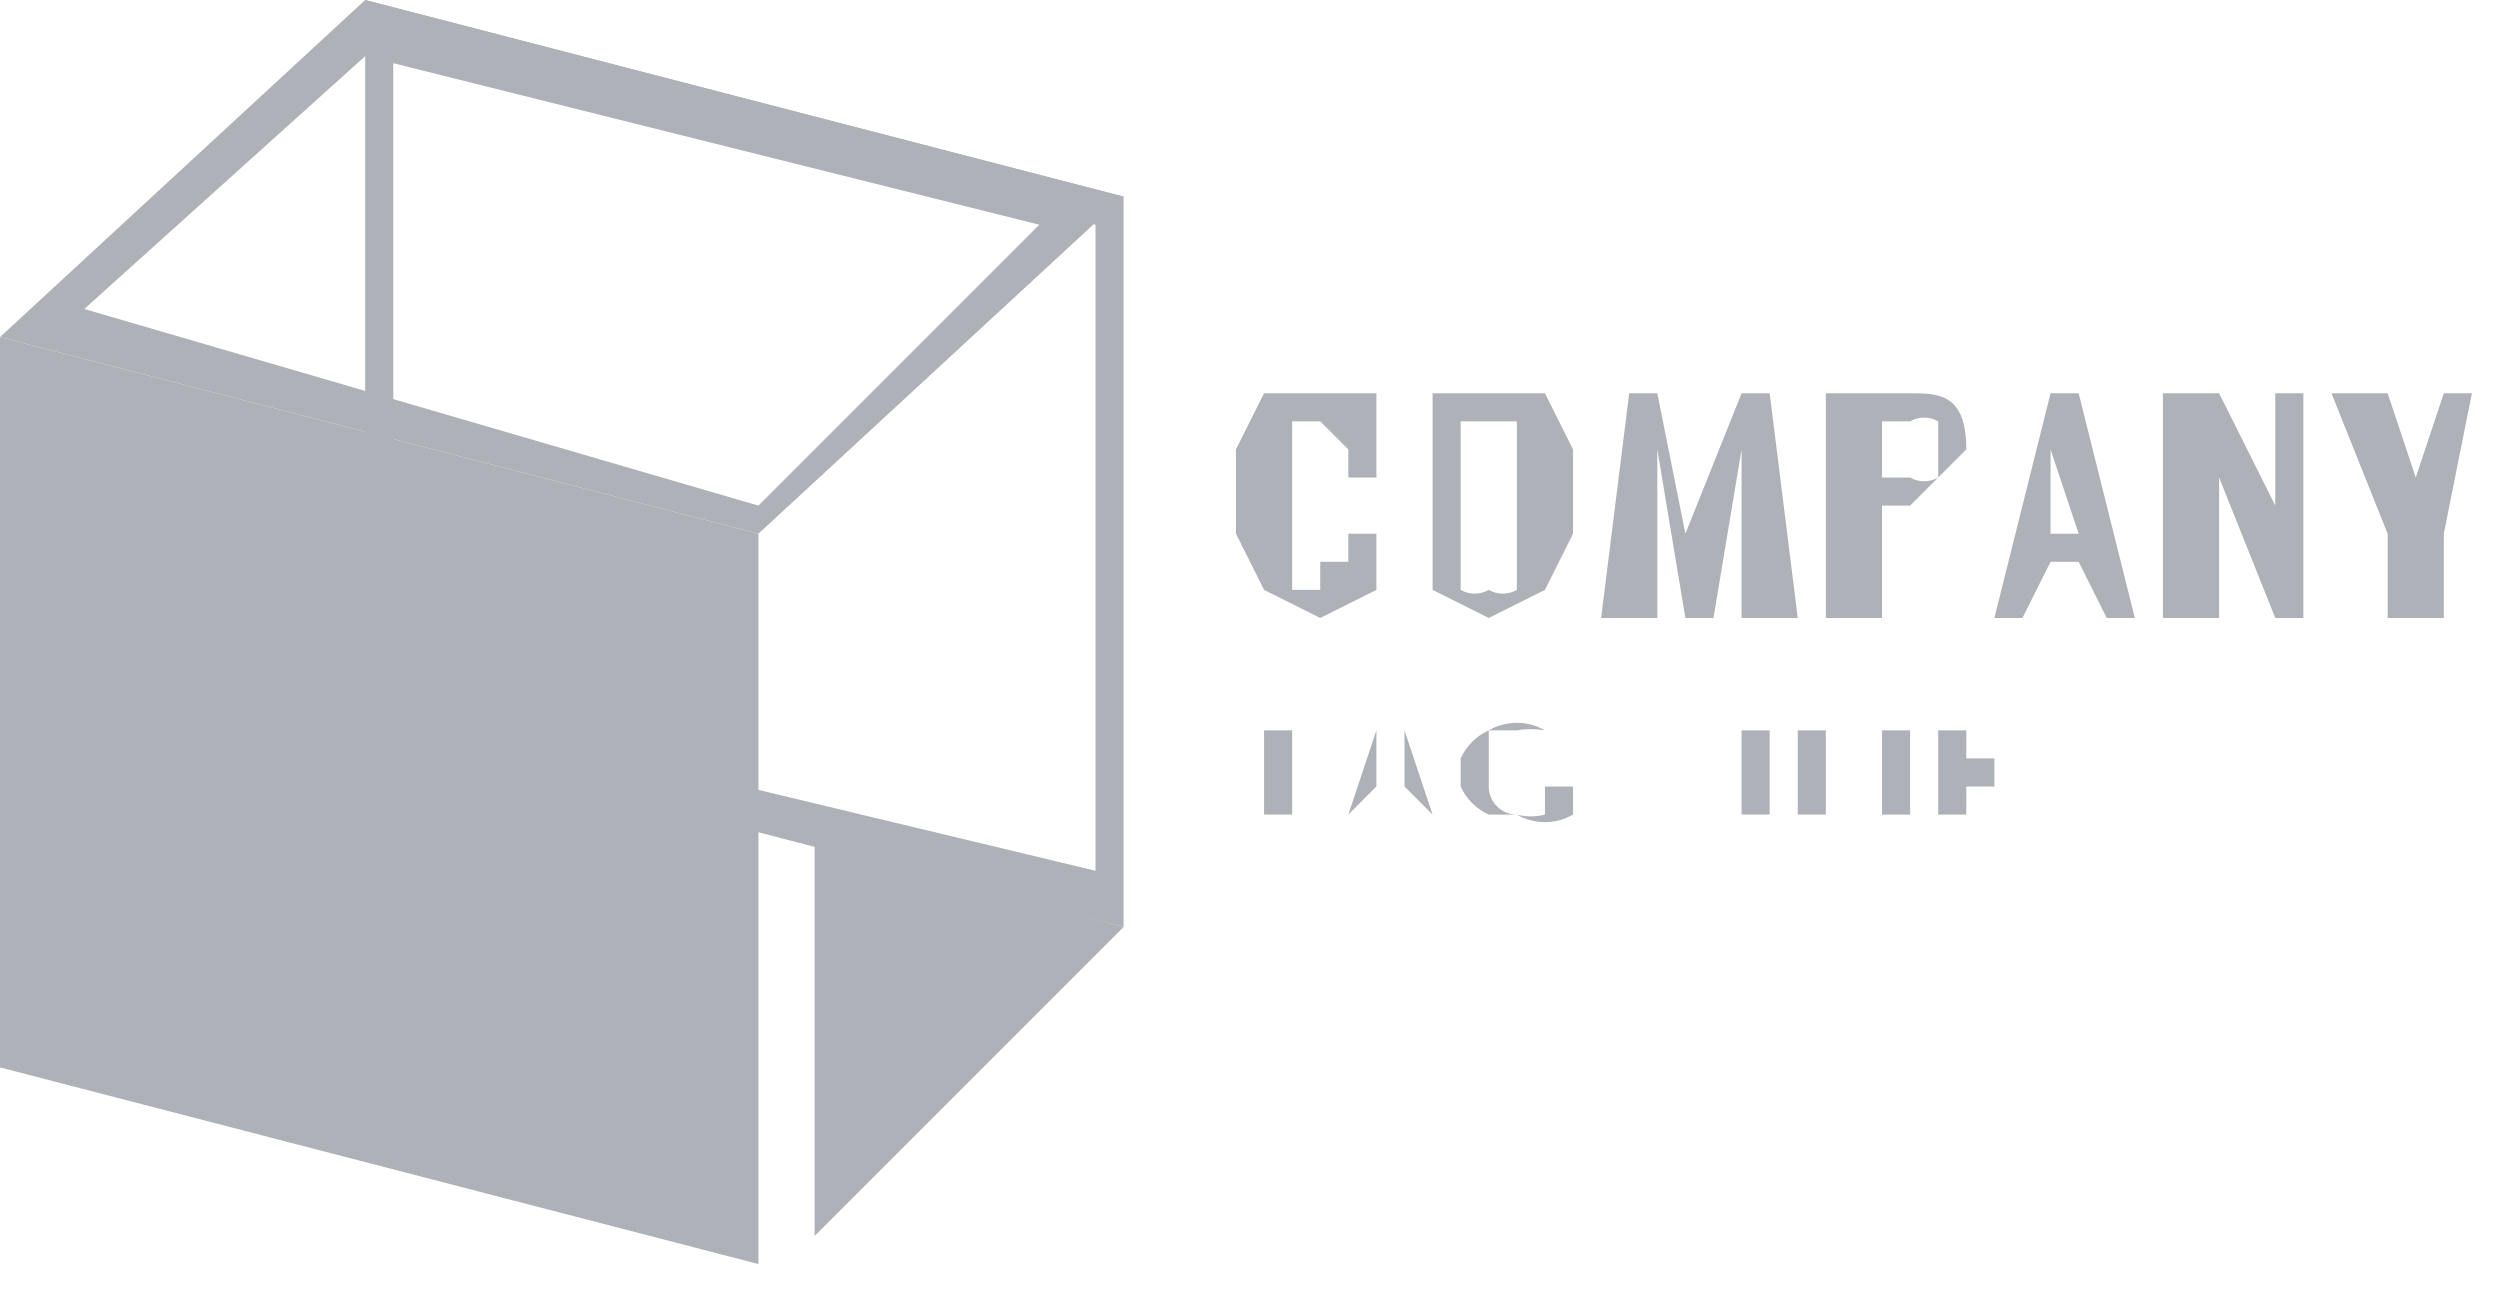
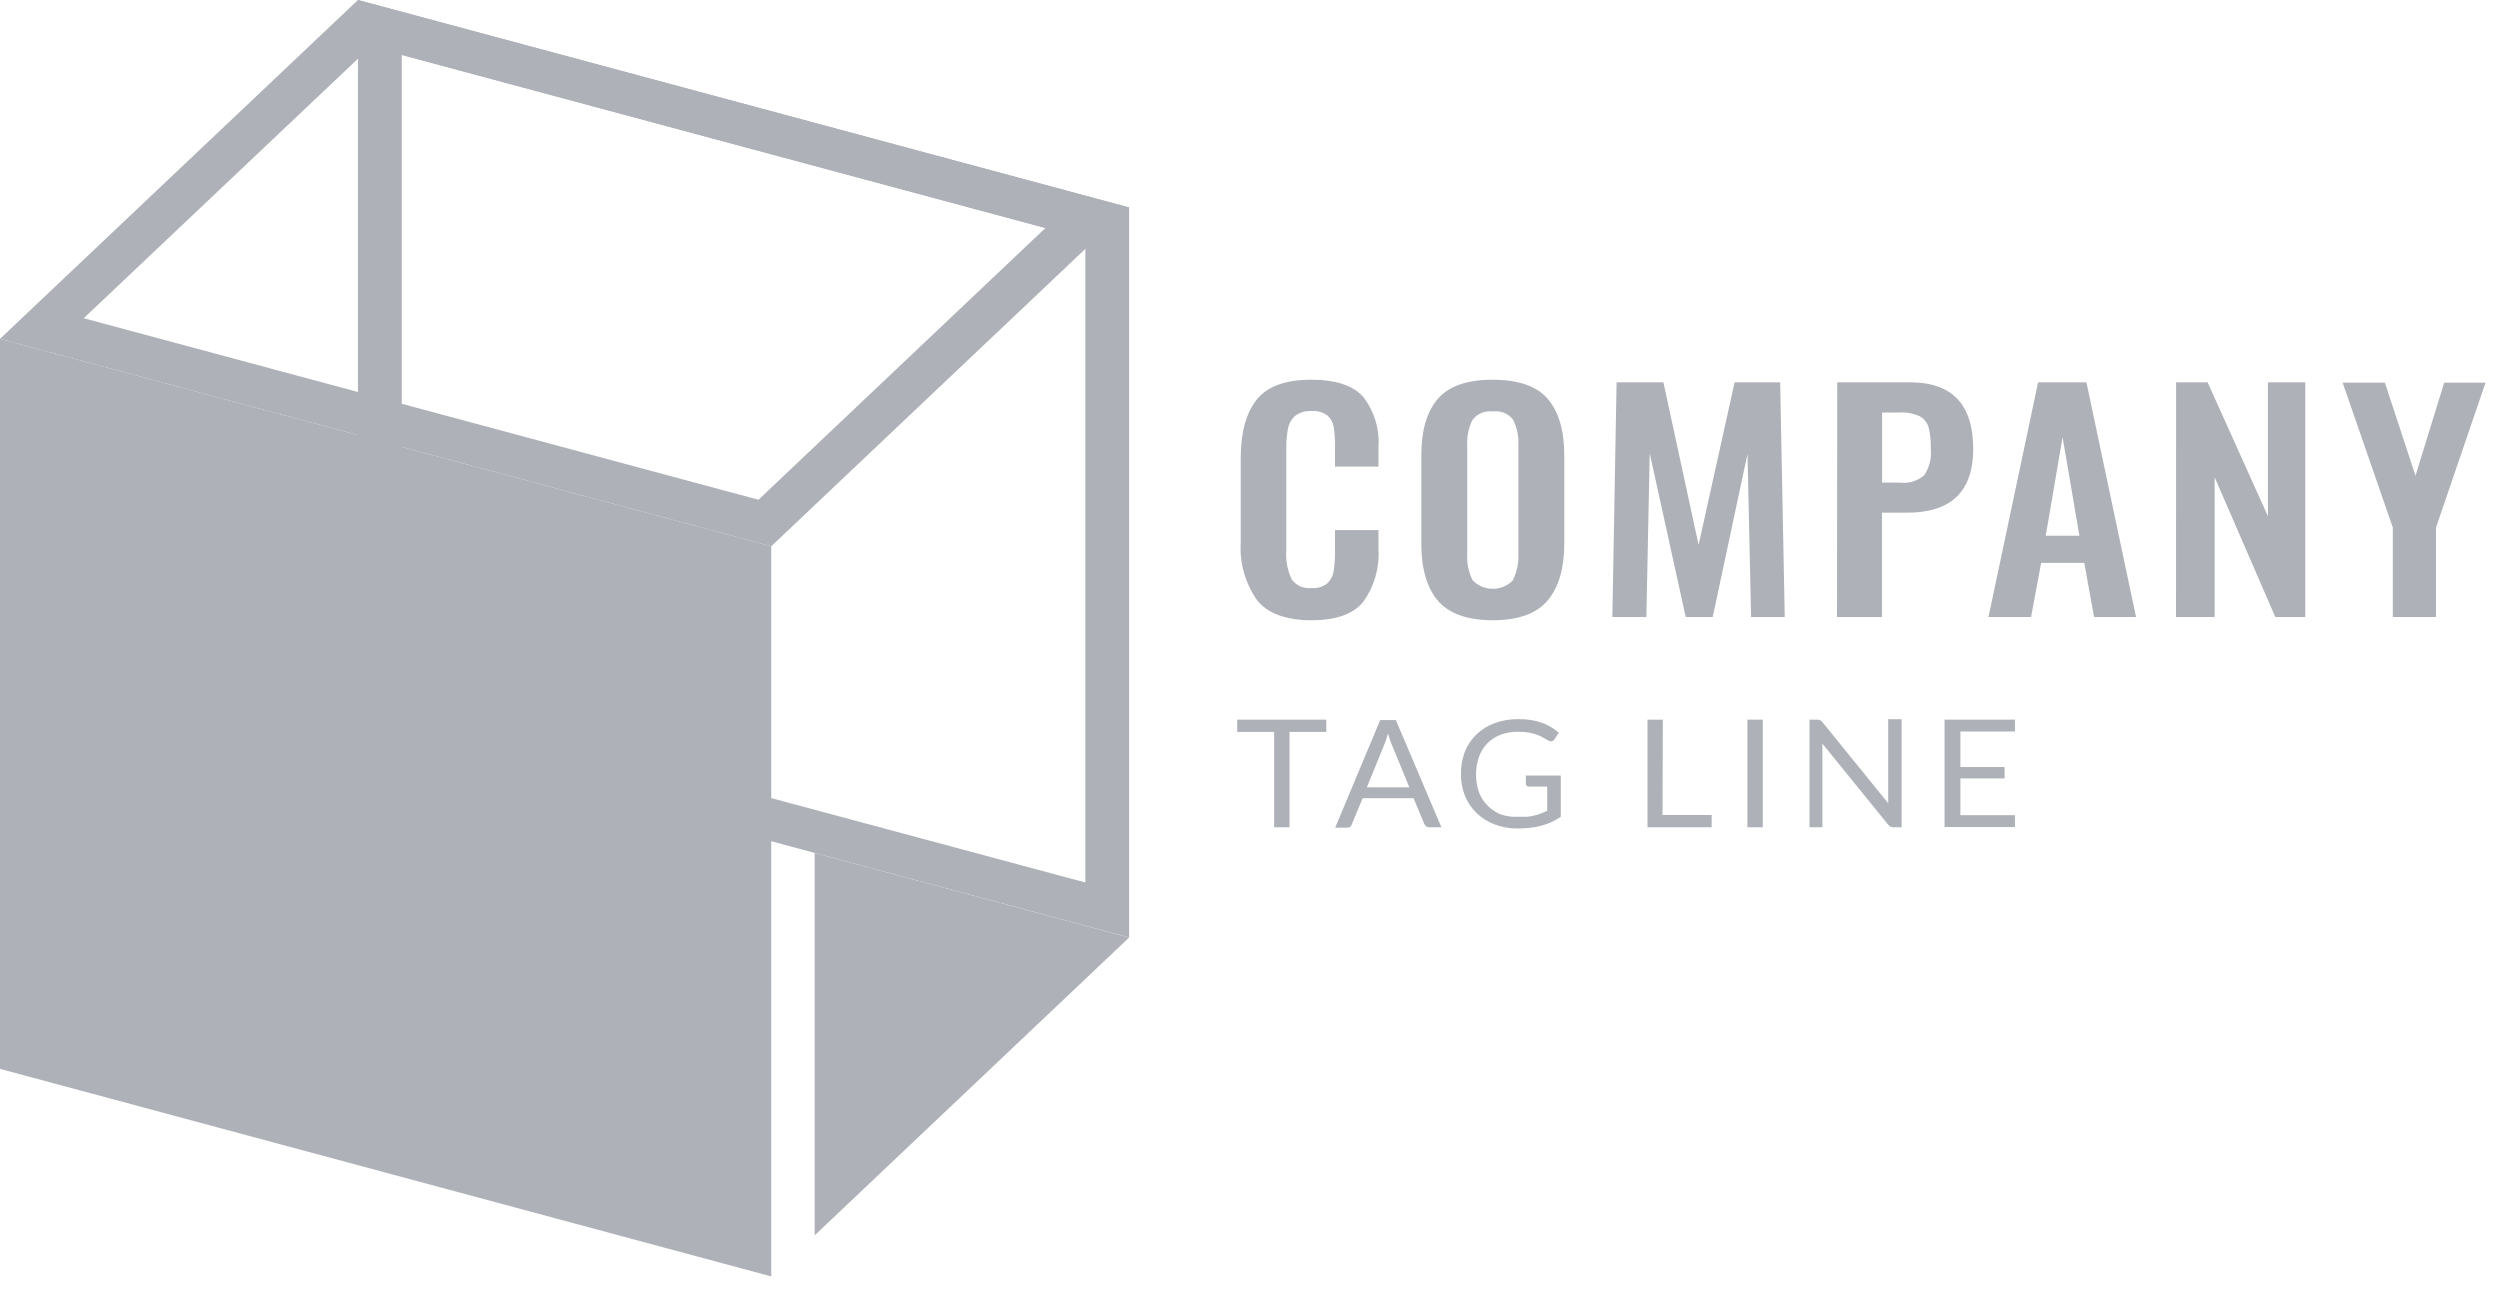
- <svg xmlns="http://www.w3.org/2000/svg" width="89" height="46" fill="none">
-   <path d="M45 21l-1-2v-3l1-2h4v3h-1v-1l-1-1h-1v6h1v-1h1v-1h1v2l-2 1-2-1zM51 21v-5-2h4l1 2v3l-1 2-2 1-2-1zm3 0v-5-1h-1-1v6a1 1 0 001 0 1 1 0 001 0zM58 14h1l1 5 2-5h1l1 8h-2v-6l-1 6h-1l-1-6v6h-2l1-8zM65 14h3c1 0 2 0 2 2l-2 2h-1v4h-2v-8zm3 3a1 1 0 001 0v-1-1a1 1 0 00-1 0h-1v2h1zM73 14h1l2 8h-1l-1-2h-1l-1 2h-1l2-8zm1 5l-1-3v3h1zM77 14h2l2 4v-4h1v8h-1l-2-5v5h-2v-8zM85 19l-2-5h2l1 3 1-3h1l-1 5v3h-2v-3zM47 26h-1v3h-1v-3h-1 3zM51 29l-1-1h-1l-1 1 1-3h1l1 3zm-2-1h1v-2h-1v2zM54 29a2 2 0 001 0v-1h-1 2v1a2 2 0 01-2 0h-1a2 2 0 01-1-1v-1a2 2 0 011-1h1a3 3 0 011 0 2 2 0 00-2 0v2a1 1 0 001 1zM59 29h2-2v-3 3zM63 29h-1v-3h1v3zM65 26l2 3v-3h1v3h-1l-2-3v3h-1v-3h1zM72 26h-2v1h1v1h-1v1h2-3v-3h3zM14 2l25 6v23l-25-6V2zm-1-2v26l27 7V7L13 0z" fill="#AFB1B8" />
-   <path d="M27 45L0 38V12l27 7v26z" fill="#AFB1B8" />
-   <path d="M13 2l24 6-10 10-24-7 10-9zm0-2L0 12l27 7L40 7 13 0zM29 44l11-11-11-3v14z" fill="#AFB1B8" />
+ <svg xmlns="http://www.w3.org/2000/svg" width="89" height="46" viewBox="0 0 89 46" fill="none">
+   <path d="M44.74 21.353C44.322 20.743 44.123 20.022 44.17 19.296V16.314C44.17 15.399 44.359 14.704 44.737 14.229C45.115 13.754 45.765 13.517 46.686 13.519C47.551 13.519 48.165 13.721 48.529 14.126C48.925 14.642 49.118 15.273 49.074 15.91V16.611H47.526V15.901C47.531 15.668 47.516 15.436 47.481 15.206C47.458 15.049 47.38 14.903 47.26 14.793C47.101 14.675 46.9 14.617 46.699 14.633C46.487 14.618 46.276 14.678 46.109 14.803C45.974 14.924 45.884 15.084 45.852 15.258C45.808 15.501 45.788 15.748 45.792 15.995V19.615C45.767 19.964 45.836 20.313 45.99 20.631C46.067 20.739 46.174 20.824 46.299 20.878C46.424 20.931 46.562 20.951 46.699 20.935C46.897 20.95 47.094 20.891 47.247 20.771C47.373 20.652 47.454 20.498 47.477 20.331C47.514 20.091 47.53 19.848 47.526 19.606V18.871H49.074V19.542C49.117 20.206 48.929 20.864 48.538 21.417C48.182 21.86 47.577 22.081 46.686 22.081C45.795 22.081 45.122 21.845 44.74 21.353Z" fill="#AFB1B8" />
+   <path d="M51.186 21.384C50.795 20.919 50.599 20.243 50.599 19.348V16.21C50.599 15.324 50.795 14.654 51.186 14.199C51.577 13.744 52.23 13.517 53.147 13.519C54.057 13.519 54.708 13.746 55.099 14.199C55.49 14.654 55.688 15.324 55.688 16.21V19.348C55.688 20.234 55.49 20.913 55.092 21.381C54.695 21.848 54.048 22.081 53.147 22.081C52.246 22.081 51.58 21.845 51.186 21.384ZM53.868 20.631C54.008 20.34 54.072 20.022 54.054 19.703V15.861C54.072 15.549 54.009 15.236 53.871 14.951C53.793 14.841 53.683 14.755 53.555 14.701C53.427 14.647 53.286 14.629 53.147 14.648C53.008 14.629 52.866 14.648 52.738 14.702C52.609 14.755 52.499 14.842 52.419 14.951C52.279 15.235 52.215 15.548 52.234 15.861V19.721C52.214 20.04 52.278 20.359 52.419 20.649C52.51 20.747 52.621 20.826 52.746 20.88C52.871 20.933 53.007 20.961 53.144 20.961C53.281 20.961 53.417 20.933 53.542 20.88C53.666 20.826 53.778 20.747 53.868 20.649V20.631Z" fill="#AFB1B8" />
+   <path d="M57.55 13.611H59.217L60.47 19.399L61.752 13.611H63.374L63.537 21.966H62.339L62.211 16.159L60.973 21.966H60.012L58.73 16.138L58.611 21.966H57.4L57.55 13.611Z" fill="#AFB1B8" />
+   <path d="M65.406 13.611H68.002C69.498 13.611 70.246 14.401 70.246 15.983C70.246 17.498 69.458 18.254 67.883 18.252H66.999V21.966H65.397L65.406 13.611ZM67.624 17.181C67.782 17.201 67.943 17.187 68.095 17.141C68.247 17.096 68.387 17.019 68.505 16.918C68.689 16.635 68.77 16.304 68.736 15.974C68.744 15.719 68.719 15.464 68.659 15.216C68.636 15.132 68.596 15.055 68.541 14.986C68.486 14.918 68.417 14.861 68.339 14.818C68.116 14.717 67.87 14.671 67.624 14.685H67.002V17.181H67.624Z" fill="#AFB1B8" />
+   <path d="M72.556 13.611H74.277L76.043 21.966H74.549L74.2 20.039H72.665L72.306 21.966H70.79L72.556 13.611ZM74.027 19.072L73.428 15.564L72.828 19.072H74.027Z" fill="#AFB1B8" />
+   <path d="M77.469 13.611H78.591L80.738 18.377V13.611H82.068V21.966H81.001L78.841 16.99V21.966H77.466L77.469 13.611Z" fill="#AFB1B8" />
+   <path d="M85.184 18.78L83.398 13.622H84.901L85.991 16.935L87.014 13.622H88.485L86.722 18.78V21.966H85.184V18.78Z" fill="#AFB1B8" />
+   <path d="M47.215 25.619V26.056H45.907V29.451H45.359V26.056H44.045V25.619H47.215Z" fill="#AFB1B8" />
+   <path d="M51.314 29.451H50.891C50.848 29.454 50.806 29.441 50.772 29.415C50.74 29.392 50.716 29.362 50.702 29.327L50.324 28.417H48.51L48.132 29.327C48.121 29.365 48.101 29.4 48.074 29.43C48.04 29.455 47.998 29.468 47.955 29.466H47.532L49.135 25.634H49.692L51.314 29.451ZM48.66 28.028H50.173L49.532 26.469C49.485 26.351 49.445 26.23 49.413 26.108C49.391 26.181 49.372 26.25 49.353 26.311L49.295 26.472L48.66 28.028Z" fill="#AFB1B8" />
+   <path d="M54.077 29.075C54.177 29.08 54.278 29.08 54.378 29.075C54.465 29.066 54.55 29.051 54.634 29.029C54.713 29.011 54.79 28.988 54.865 28.959C54.936 28.932 55.006 28.899 55.08 28.866V28.004H54.439C54.423 28.005 54.407 28.002 54.392 27.997C54.377 27.992 54.364 27.984 54.352 27.973C54.342 27.965 54.333 27.954 54.328 27.942C54.322 27.93 54.32 27.917 54.32 27.904V27.609H55.564V29.078C55.462 29.147 55.355 29.207 55.243 29.26C55.129 29.313 55.01 29.357 54.888 29.39C54.756 29.427 54.622 29.453 54.487 29.469C54.331 29.486 54.175 29.494 54.019 29.494C53.742 29.496 53.468 29.447 53.211 29.351C52.971 29.26 52.753 29.123 52.57 28.95C52.392 28.776 52.251 28.57 52.157 28.344C52.056 28.09 52.006 27.82 52.01 27.549C52.006 27.276 52.055 27.004 52.154 26.747C52.246 26.52 52.387 26.314 52.567 26.141C52.75 25.968 52.968 25.833 53.208 25.743C53.483 25.645 53.774 25.597 54.067 25.601C54.216 25.6 54.365 25.611 54.513 25.634C54.643 25.654 54.771 25.686 54.894 25.731C55.006 25.771 55.113 25.822 55.214 25.883C55.313 25.943 55.406 26.009 55.493 26.083L55.339 26.32C55.327 26.341 55.309 26.359 55.287 26.372C55.265 26.385 55.24 26.392 55.214 26.392C55.179 26.391 55.145 26.381 55.115 26.362C55.067 26.338 55.016 26.308 54.958 26.271C54.89 26.231 54.818 26.196 54.743 26.168C54.648 26.132 54.549 26.103 54.448 26.083C54.314 26.06 54.178 26.048 54.041 26.05C53.83 26.047 53.62 26.083 53.423 26.156C53.245 26.224 53.084 26.327 52.952 26.459C52.819 26.597 52.717 26.759 52.654 26.936C52.511 27.351 52.511 27.798 52.654 28.213C52.724 28.393 52.833 28.558 52.974 28.695C53.106 28.827 53.265 28.93 53.442 28.999C53.646 29.065 53.862 29.091 54.077 29.075Z" fill="#AFB1B8" />
+   <path d="M59.185 29.014H60.935V29.451H58.65V25.619H59.198L59.185 29.014Z" fill="#AFB1B8" />
+   <path d="M62.756 29.451H62.208V25.619H62.756V29.451Z" fill="#AFB1B8" />
+   <path d="M64.794 25.637C64.826 25.655 64.855 25.678 64.877 25.707L67.22 28.596C67.217 28.55 67.217 28.505 67.22 28.459C67.22 28.416 67.22 28.374 67.22 28.335V25.604H67.698V29.451H67.422C67.381 29.454 67.34 29.447 67.303 29.43C67.27 29.411 67.241 29.386 67.217 29.357L64.877 26.472C64.877 26.517 64.877 26.559 64.877 26.602C64.877 26.645 64.877 26.684 64.877 26.72V29.451H64.419V25.619H64.704C64.735 25.619 64.766 25.625 64.794 25.637Z" fill="#AFB1B8" />
+   <path d="M71.732 25.619V26.041H69.79V27.306H71.364V27.712H69.79V29.02H71.732V29.442H69.226V25.619H71.732Z" fill="#AFB1B8" />
+   <path d="M14.303 1.954L38.639 8.495V31.417L14.303 24.879V1.954ZM12.743 0V25.992L40.196 33.374V7.385L12.743 0Z" fill="#AFB1B8" />
+   <path d="M27.456 45.44L0 38.052V12.062L27.456 19.447V45.44Z" fill="#AFB1B8" />
+   <path d="M13.198 1.66L37.215 8.119L27.001 17.791L2.981 11.329L13.198 1.66ZM12.743 0L0 12.063L27.456 19.448L40.196 7.385L12.743 0Z" fill="#AFB1B8" />
+   <path d="M29.002 43.978L40.196 33.377L29.002 30.365V43.978Z" fill="#AFB1B8" />
</svg>
